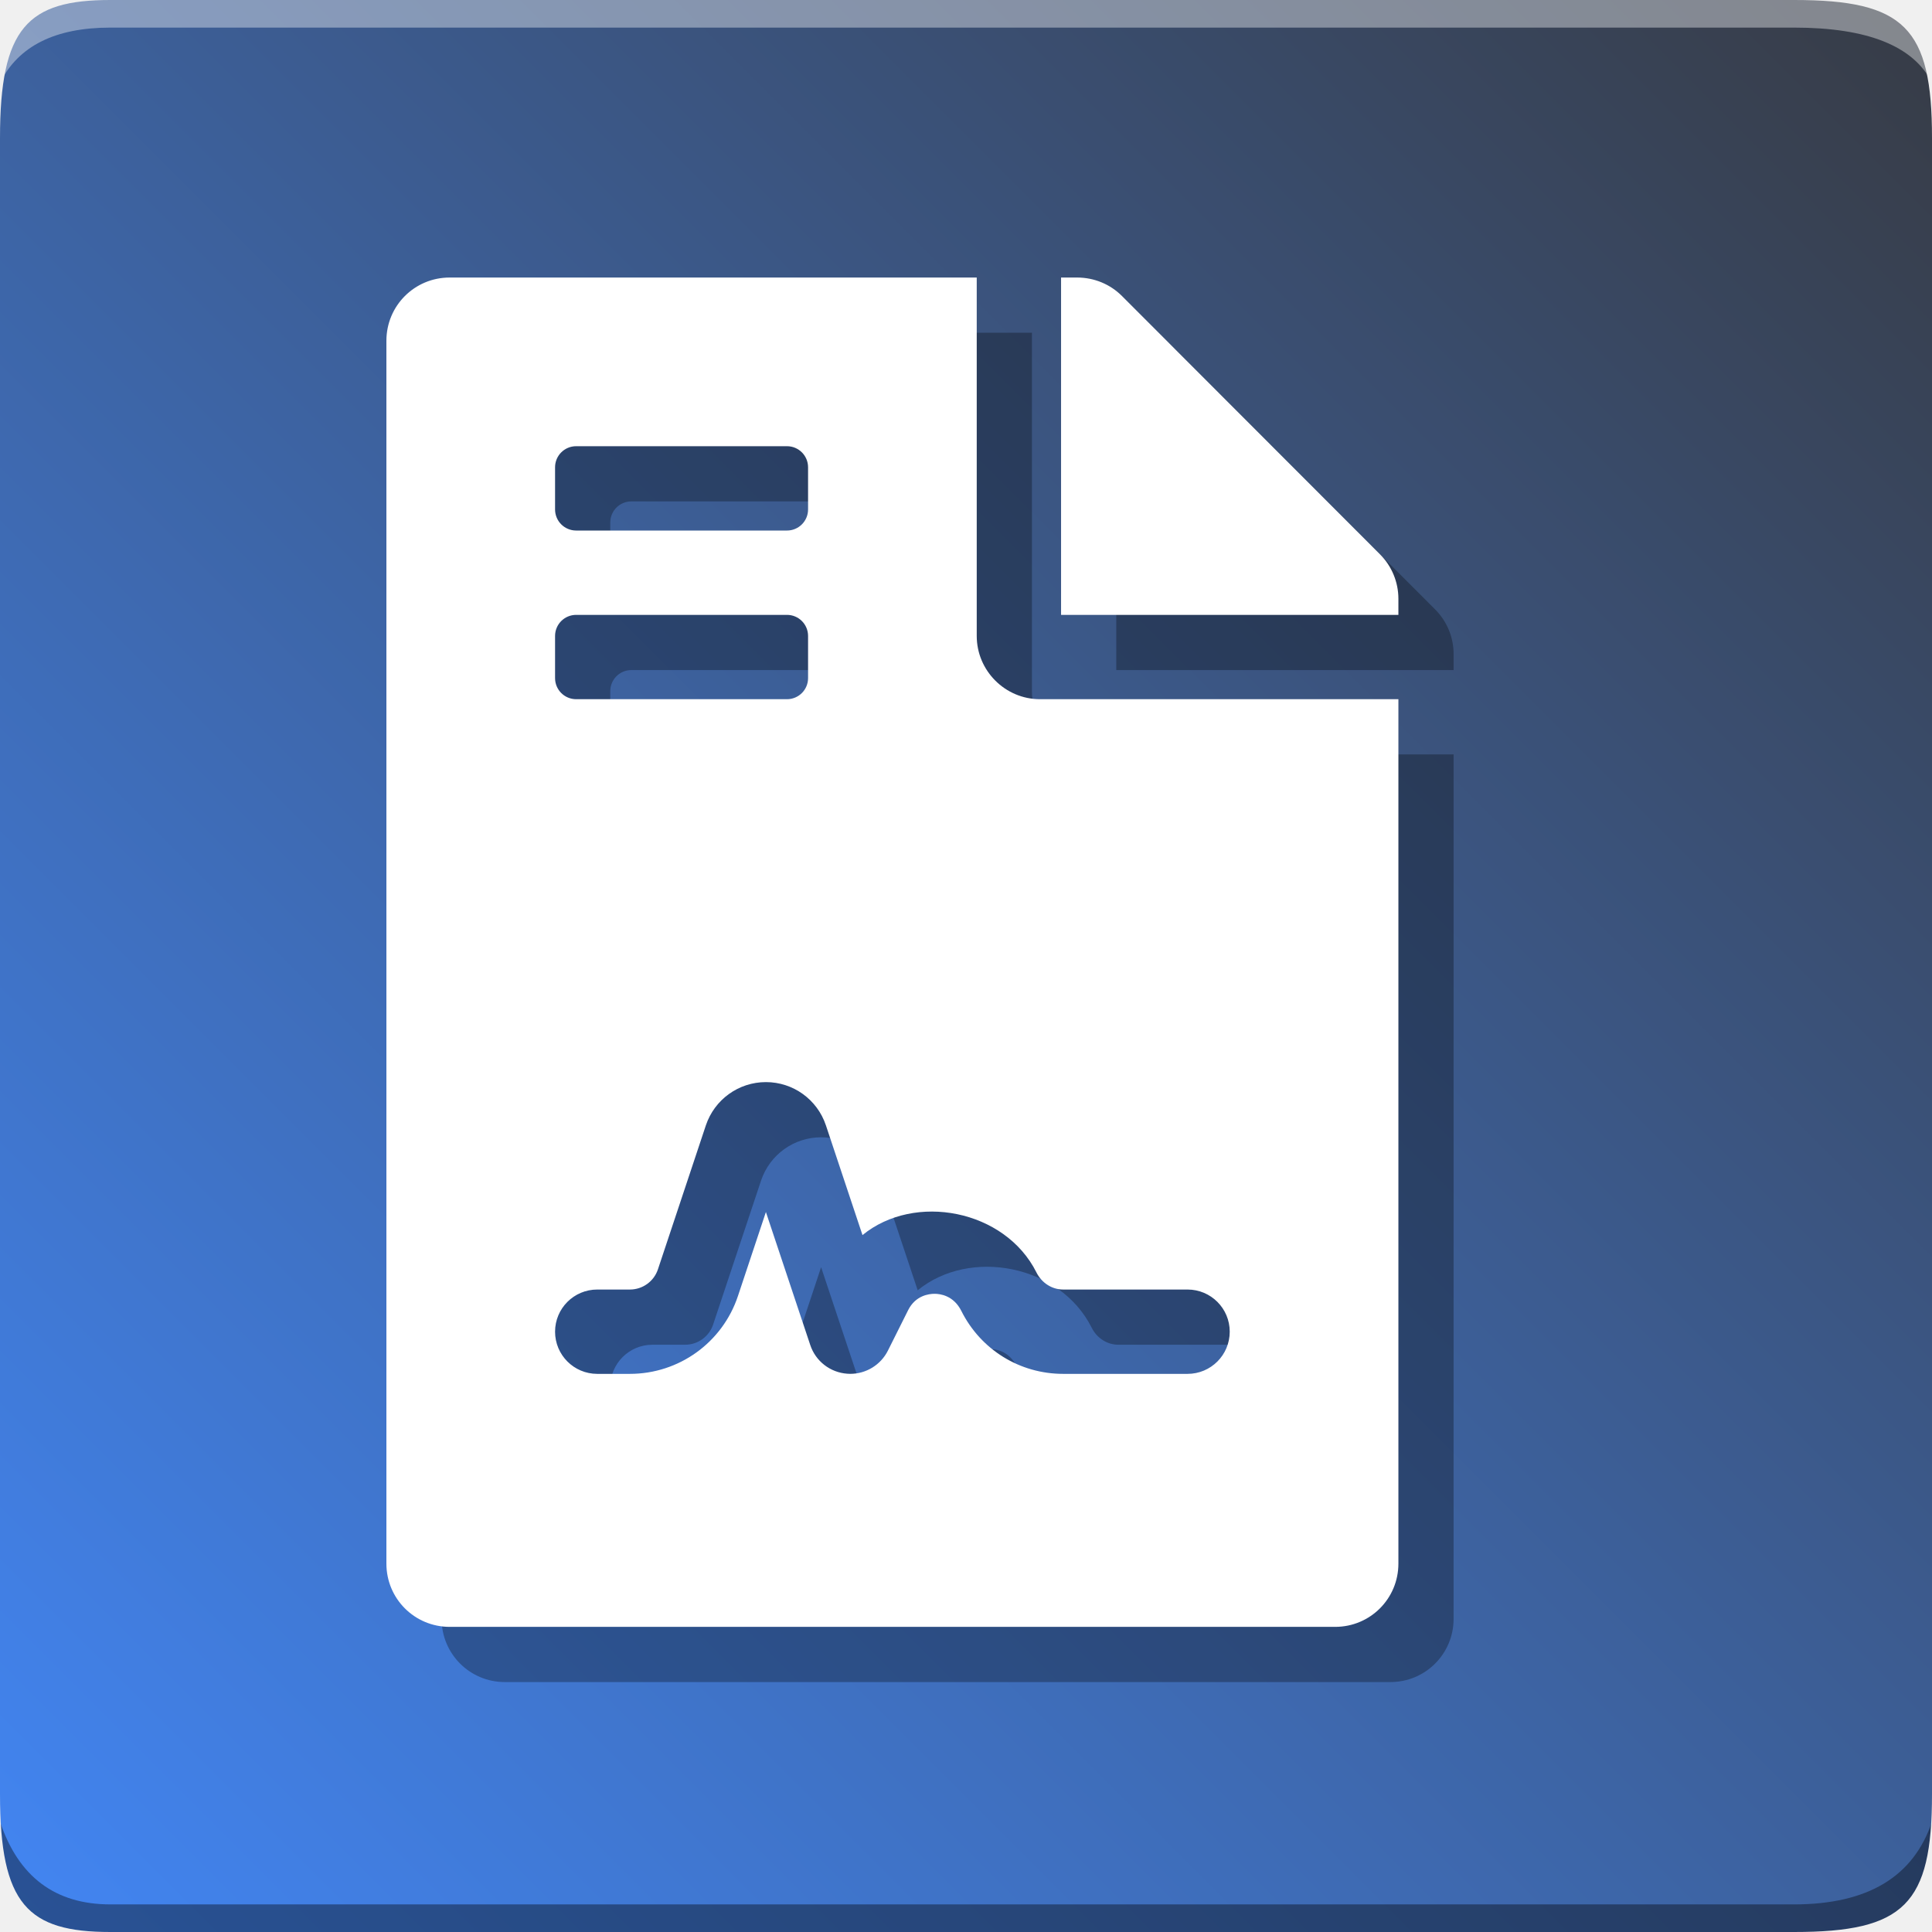
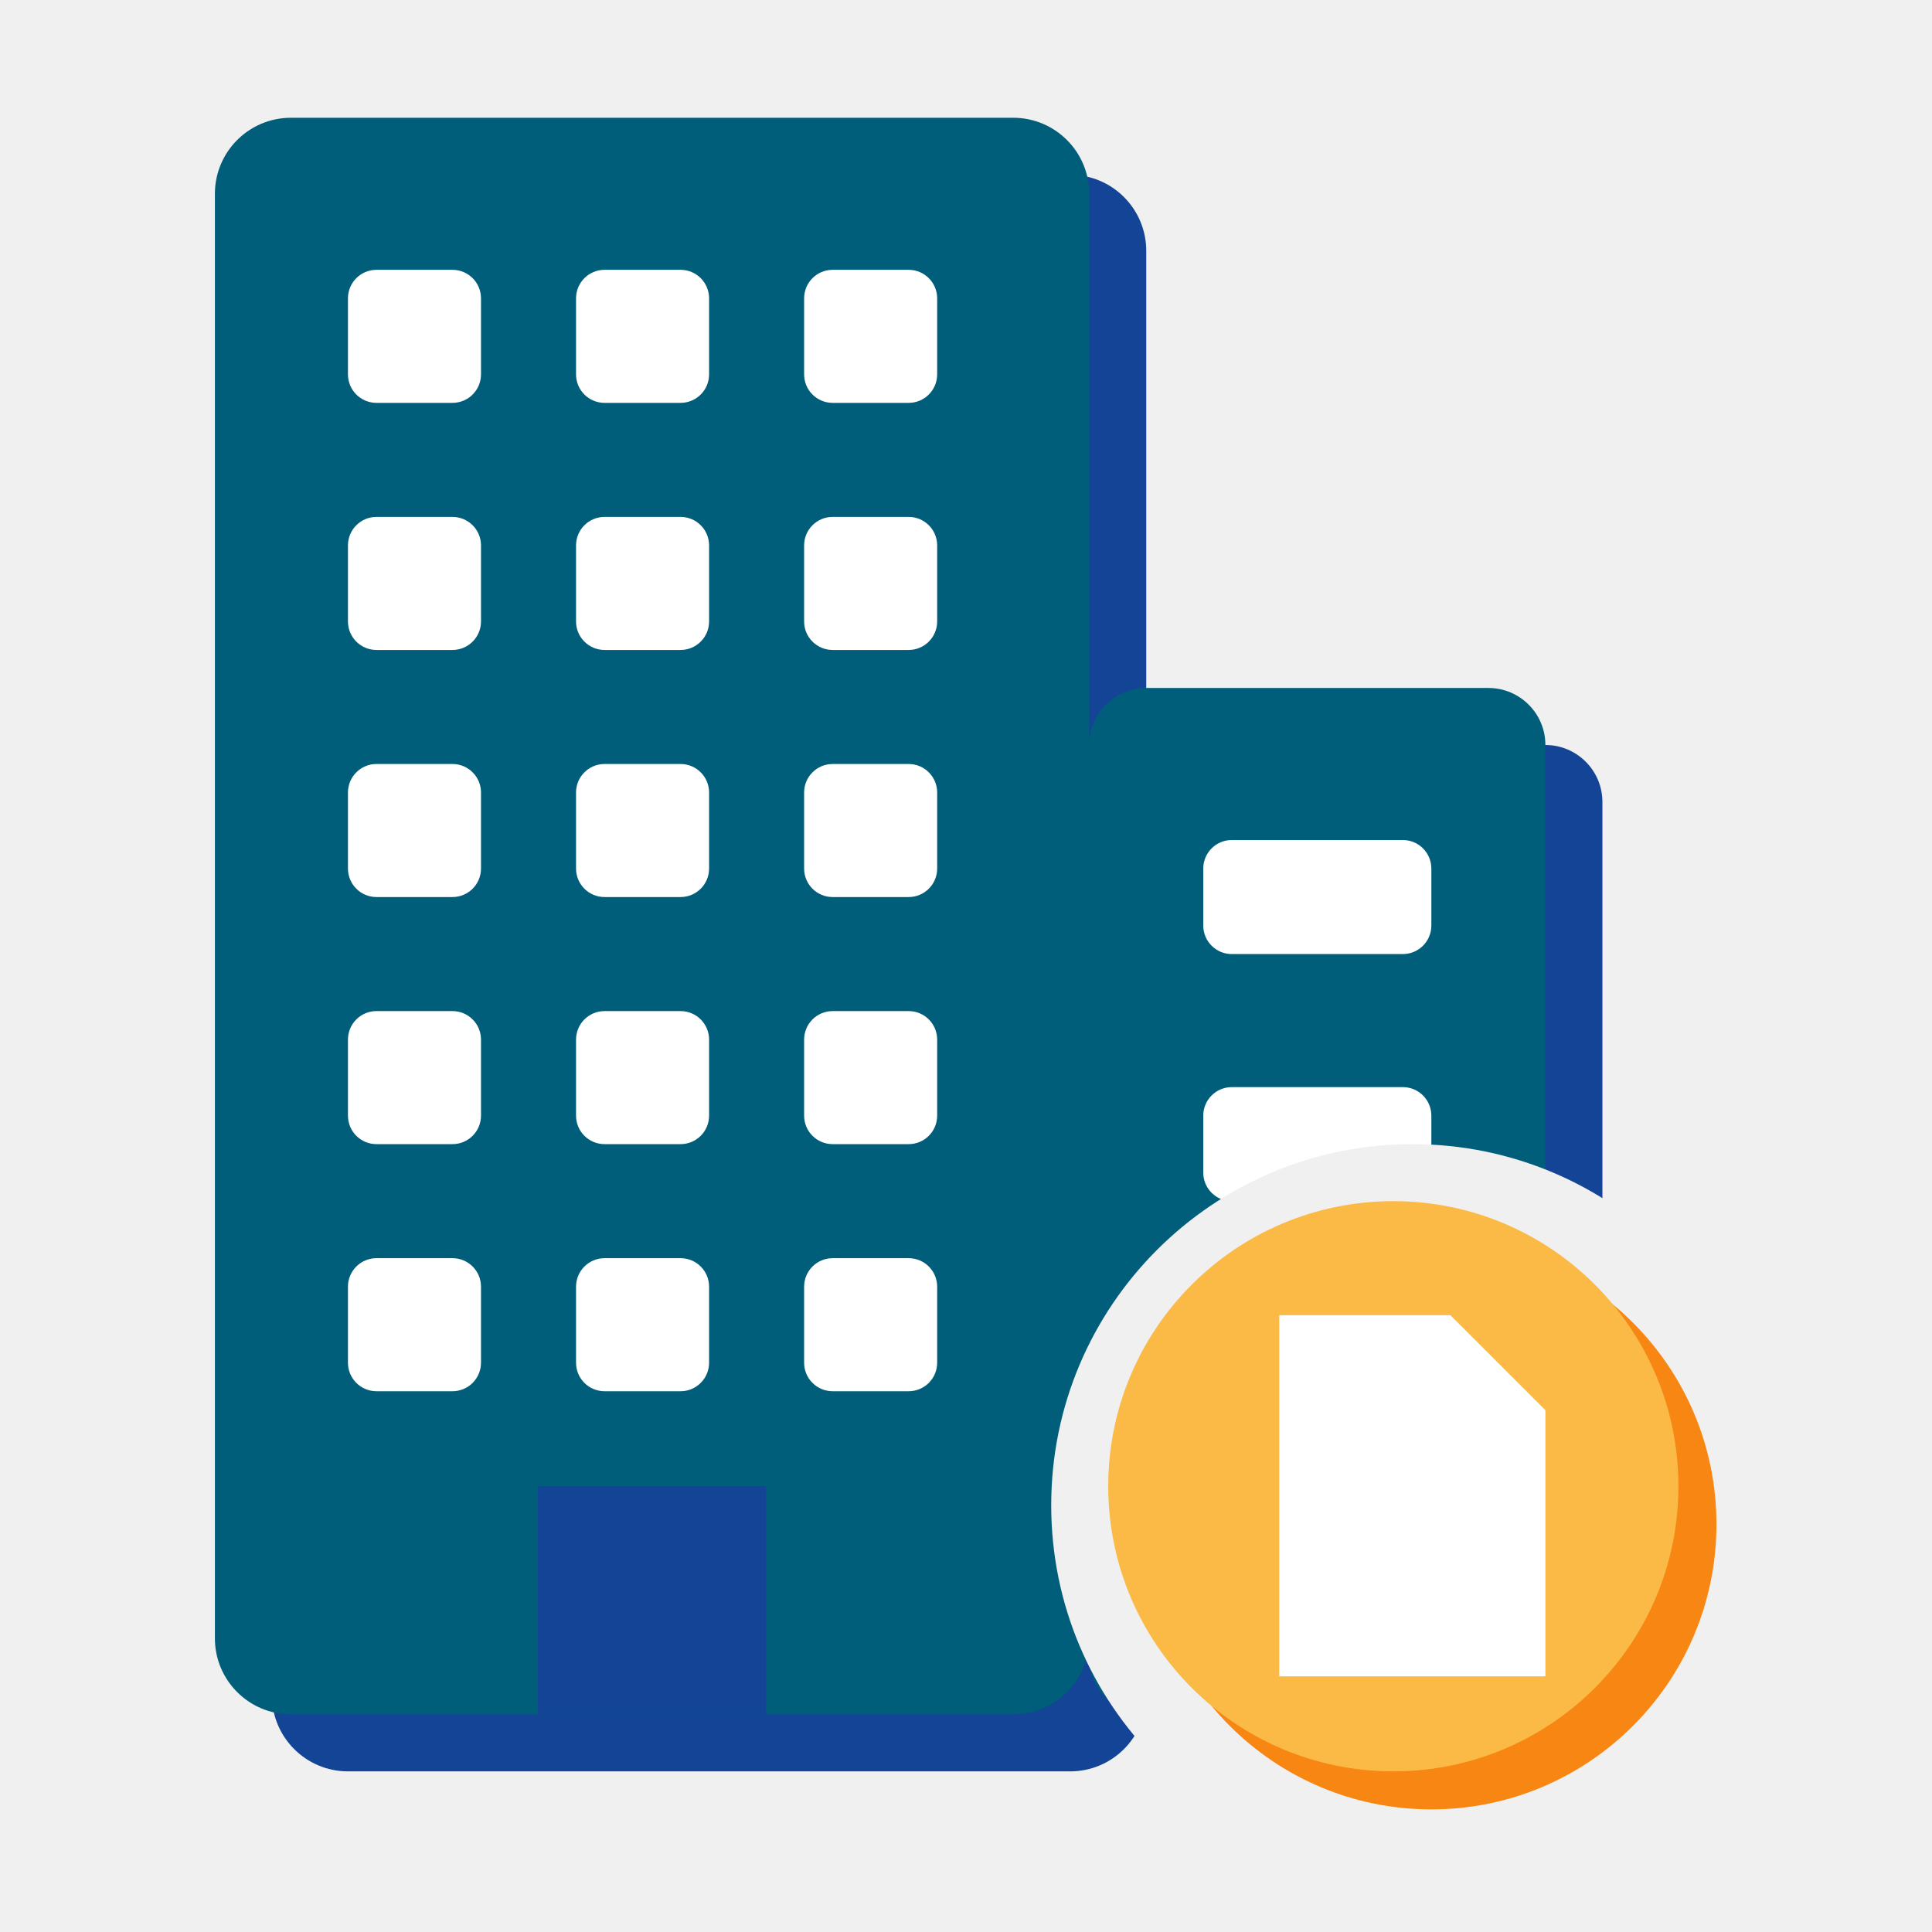
- <svg xmlns="http://www.w3.org/2000/svg" xmlns:xlink="http://www.w3.org/1999/xlink" width="255" height="255" viewBox="0 0 70 70">
-   <defs>
-     <path id="a" d="M4 0h61c4 0 5 1 5 5v60c0 4-1 5-5 5H4c-3 0-4-1-4-5V5c0-4 1-5 4-5z" />
-     <linearGradient id="c" x1="100%" x2="0%" y1="0%" y2="100%">
-       <stop offset="0%" stop-color="#373B44" />
-       <stop offset="100%" stop-color="#4286f4" />
-       -
-     </linearGradient>
-     <path id="d" d="M224 136V0H24C10.7 0 0 10.7 0 24v464c0 13.3 10.7 24 24 24h336c13.3 0 24-10.7 24-24V160H248c-13.2 0-24-10.8-24-24zM64 72c0-4.42 3.58-8 8-8h80c4.42 0 8 3.58 8 8v16c0 4.42-3.58 8-8 8H72c-4.42 0-8-3.58-8-8V72zm0 64c0-4.42 3.58-8 8-8h80c4.42 0 8 3.58 8 8v16c0 4.42-3.58 8-8 8H72c-4.42 0-8-3.58-8-8v-16zm192.81 248H304c8.84 0 16 7.16 16 16s-7.16 16-16 16h-47.19c-16.45 0-31.27-9.14-38.64-23.86-2.95-5.92-8.09-6.52-10.17-6.52s-7.22.59-10.02 6.19l-7.67 15.34a15.986 15.986 0 0 1-14.31 8.84c-.38 0-.75-.02-1.14-.05-6.45-.45-12-4.75-14.03-10.89L144 354.59l-10.61 31.88c-5.89 17.66-22.38 29.53-41 29.53H80c-8.84 0-16-7.16-16-16s7.16-16 16-16h12.39c4.83 0 9.11-3.08 10.64-7.66l18.19-54.64c3.3-9.81 12.44-16.41 22.78-16.41s19.48 6.59 22.77 16.41l13.88 41.64c19.77-16.19 54.05-9.7 66 14.16 2.02 4.06 5.96 6.5 10.16 6.5zM377 105L279.1 7c-4.5-4.5-10.6-7-17-7H256v128h128v-6.1c0-6.3-2.5-12.4-7-16.9z" />
-   </defs>
-   <g fill="none" fill-rule="evenodd">
-     <mask id="b" fill="#fff">
-       <use xlink:href="#a" />
-     </mask>
-     <g mask="url(#b)">
-       <path fill="url(#c)" d="M0 0H70V70H0z" />
-       <path fill="#FFF" fill-opacity=".383" d="M4 1h61c2.667 0 4.333.667 5 2V0H0v3c.667-1.333 2-2 4-2z" />
-       <path fill="#000" fill-opacity=".383" d="M4 69h61c2.667 0 4.333-1 5-3v4H0v-4c.667 2 2 3 4 3z" />
-       <svg fill="#FFF" x="16" y="9" width="55" height="55" viewBox="0 0 576 512">
-         <use fill="#000" fill-rule="nonzero" opacity=".3" xlink:href="#d" />
-       </svg>
-       <svg fill="#FFF" x="14" y="7" width="55" height="55" viewBox="0 0 576 512">
-         <use fill="#FFF" fill-rule="nonzero" xlink:href="#d" />
-       </svg>
+ <svg xmlns="http://www.w3.org/2000/svg" width="256" height="256" viewBox="0 0 100 100">
+   <g transform="translate(-2.65,2.16) scale(0.9838)">
+     <defs>
+       <mask id="cut" maskUnits="userSpaceOnUse" x="-20" y="-20" width="140" height="140">
+         <rect x="-20" y="-20" width="140" height="140" fill="#fff" />
+         <circle cx="77" cy="77" r="19" fill="#000" />
+       </mask>
+     </defs>
+     <g mask="url(#cut)">
+       <g transform="translate(3,3)" fill="#144496">
+         <rect x="14" y="4" width="46" height="84" rx="4" />
+         <rect x="60" y="34" width="24" height="54" rx="3" />
+       </g>
+       <g fill="#005E7A">
+         <rect x="14" y="4" width="46" height="84" rx="4" />
+         <rect x="60" y="34" width="24" height="54" rx="3" />
+       </g>
+       <rect x="21" y="12" width="7" height="7" rx="1.5" fill="#FFFFFF" />
+       <rect x="33" y="12" width="7" height="7" rx="1.5" fill="#FFFFFF" />
+       <rect x="45" y="12" width="7" height="7" rx="1.5" fill="#FFFFFF" />
+       <rect x="21" y="25" width="7" height="7" rx="1.5" fill="#FFFFFF" />
+       <rect x="33" y="25" width="7" height="7" rx="1.5" fill="#FFFFFF" />
+       <rect x="45" y="25" width="7" height="7" rx="1.5" fill="#FFFFFF" />
+       <rect x="21" y="38" width="7" height="7" rx="1.5" fill="#FFFFFF" />
+       <rect x="33" y="38" width="7" height="7" rx="1.5" fill="#FFFFFF" />
+       <rect x="45" y="38" width="7" height="7" rx="1.5" fill="#FFFFFF" />
+       <rect x="21" y="51" width="7" height="7" rx="1.5" fill="#FFFFFF" />
+       <rect x="33" y="51" width="7" height="7" rx="1.5" fill="#FFFFFF" />
+       <rect x="45" y="51" width="7" height="7" rx="1.5" fill="#FFFFFF" />
+       <rect x="21" y="64" width="7" height="7" rx="1.5" fill="#FFFFFF" />
+       <rect x="33" y="64" width="7" height="7" rx="1.5" fill="#FFFFFF" />
+       <rect x="45" y="64" width="7" height="7" rx="1.5" fill="#FFFFFF" />
+       <rect x="66" y="42" width="12" height="6" rx="1.5" fill="#FFFFFF" />
+       <rect x="66" y="55" width="12" height="6" rx="1.5" fill="#FFFFFF" />
+       <rect x="66" y="68" width="12" height="6" rx="1.5" fill="#FFFFFF" />
+       <rect x="31" y="76" width="12" height="12" fill="#144496" />
    </g>
+     <circle cx="78" cy="78" r="15" fill="#F78613" />
+     <circle cx="76" cy="76" r="15" fill="#FBB945" />
+     <path d="M70,67 h9 l5,5 v14 h-14z" fill="#FFFFFF" />
  </g>
</svg>
